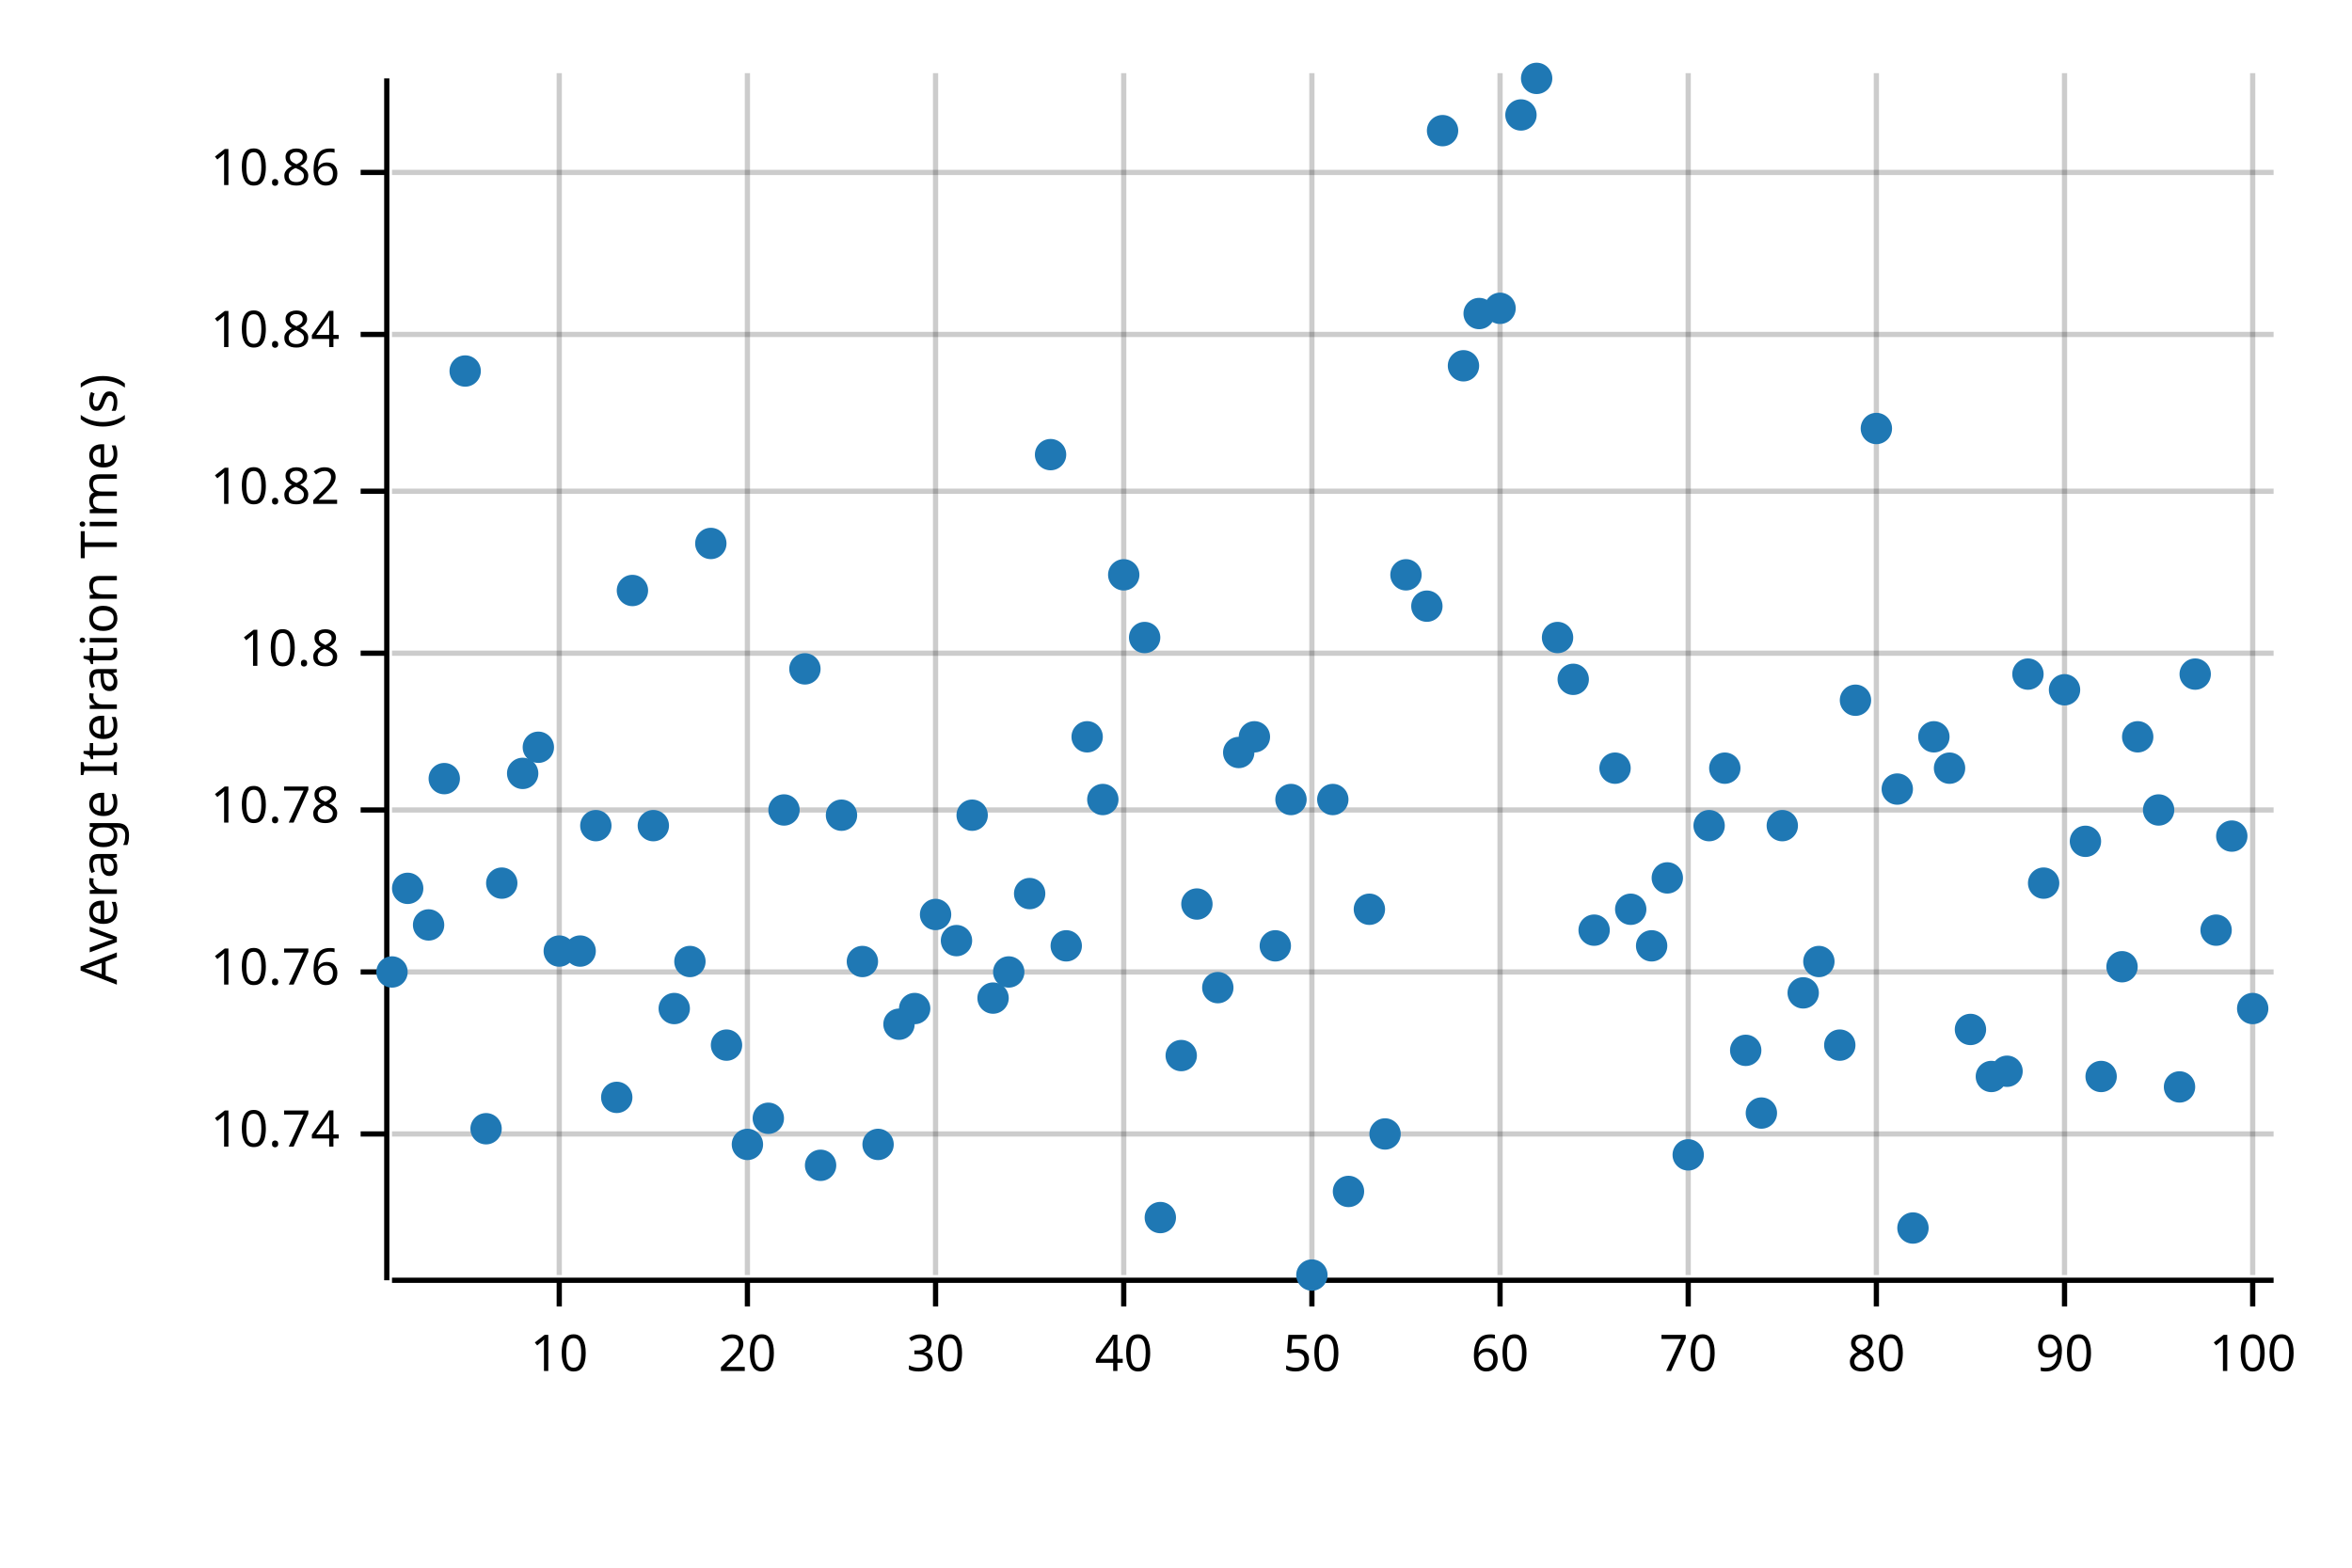
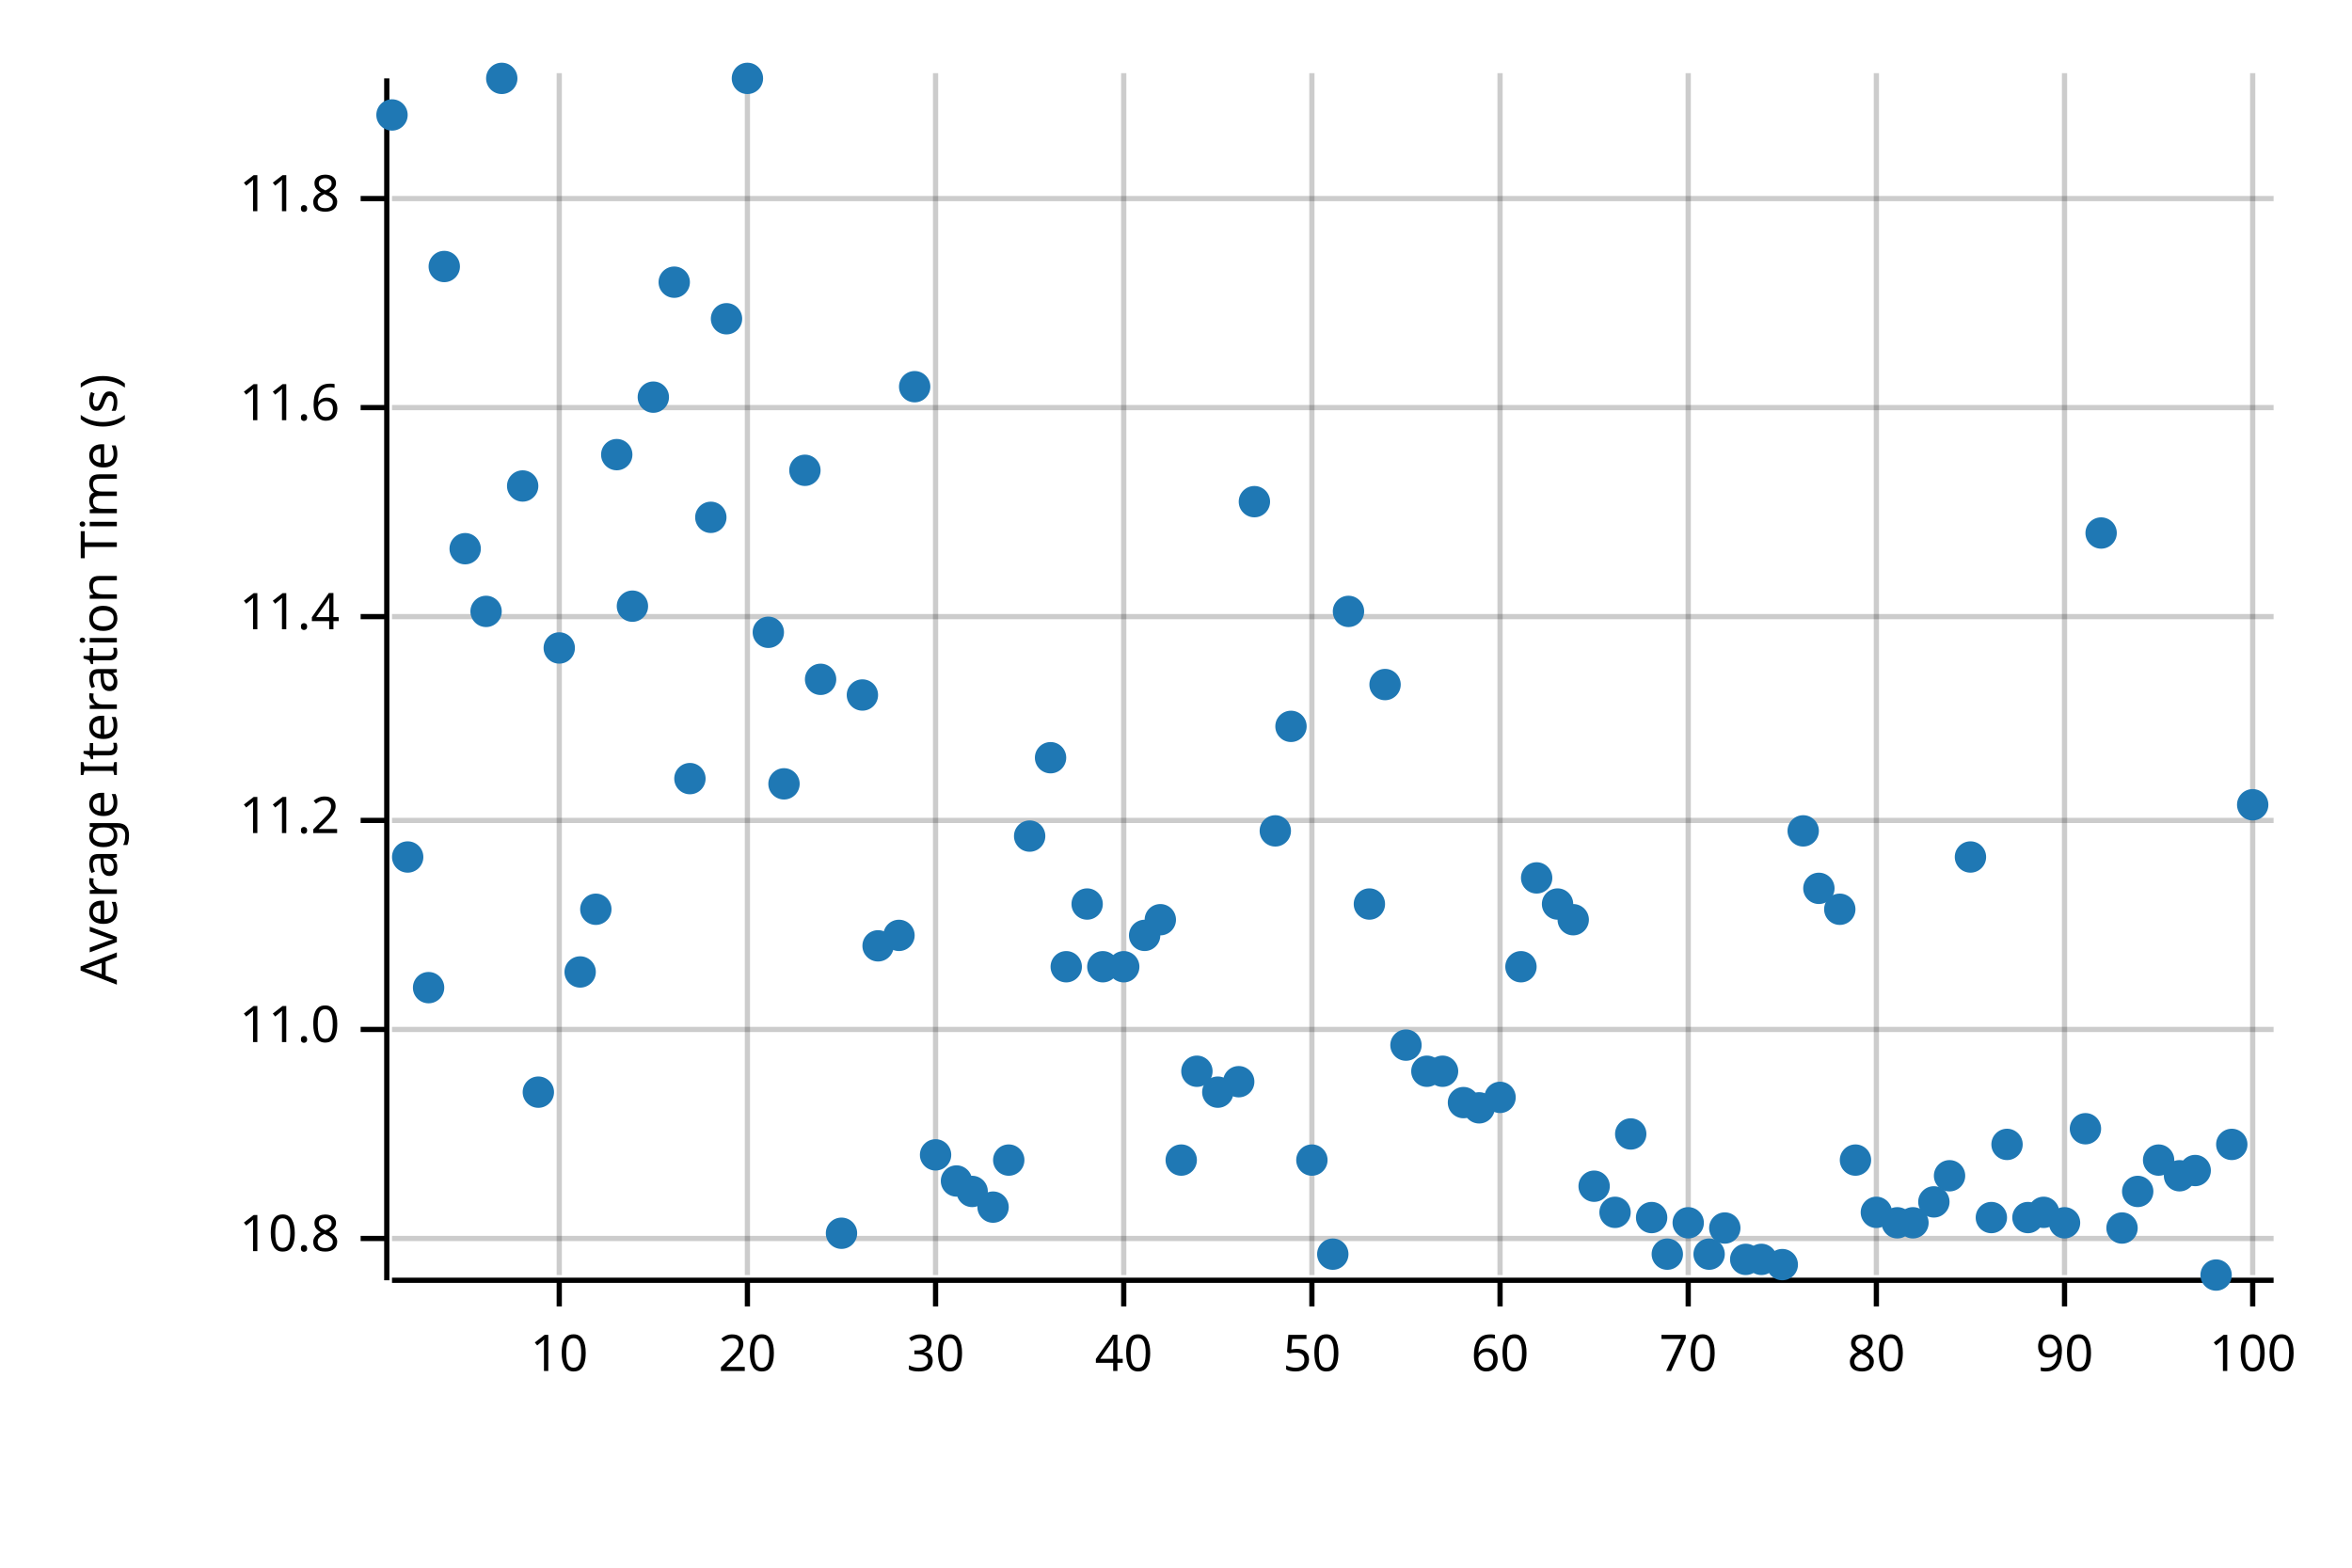
<svg xmlns="http://www.w3.org/2000/svg" width="450" height="300" viewBox="0 0 450 300">
  <text x="15" y="130" dy="0.76em" text-anchor="middle" font-family="sans-serif" font-size="9.677" opacity="1" fill="#000000" transform="rotate(270, 15, 130)">
Average Iteration Time (s)
</text>
  <line opacity="0.2" stroke="#000000" stroke-width="1" x1="107" y1="244" x2="107" y2="14" />
  <line opacity="0.2" stroke="#000000" stroke-width="1" x1="143" y1="244" x2="143" y2="14" />
  <line opacity="0.2" stroke="#000000" stroke-width="1" x1="179" y1="244" x2="179" y2="14" />
  <line opacity="0.2" stroke="#000000" stroke-width="1" x1="215" y1="244" x2="215" y2="14" />
  <line opacity="0.2" stroke="#000000" stroke-width="1" x1="251" y1="244" x2="251" y2="14" />
  <line opacity="0.2" stroke="#000000" stroke-width="1" x1="287" y1="244" x2="287" y2="14" />
  <line opacity="0.2" stroke="#000000" stroke-width="1" x1="323" y1="244" x2="323" y2="14" />
  <line opacity="0.2" stroke="#000000" stroke-width="1" x1="359" y1="244" x2="359" y2="14" />
  <line opacity="0.2" stroke="#000000" stroke-width="1" x1="395" y1="244" x2="395" y2="14" />
  <line opacity="0.2" stroke="#000000" stroke-width="1" x1="431" y1="244" x2="431" y2="14" />
-   <line opacity="0.2" stroke="#000000" stroke-width="1" x1="75" y1="217" x2="435" y2="217" />
-   <line opacity="0.2" stroke="#000000" stroke-width="1" x1="75" y1="186" x2="435" y2="186" />
-   <line opacity="0.2" stroke="#000000" stroke-width="1" x1="75" y1="155" x2="435" y2="155" />
-   <line opacity="0.2" stroke="#000000" stroke-width="1" x1="75" y1="125" x2="435" y2="125" />
-   <line opacity="0.2" stroke="#000000" stroke-width="1" x1="75" y1="94" x2="435" y2="94" />
-   <line opacity="0.2" stroke="#000000" stroke-width="1" x1="75" y1="64" x2="435" y2="64" />
-   <line opacity="0.2" stroke="#000000" stroke-width="1" x1="75" y1="33" x2="435" y2="33" />
+   <line opacity="0.2" stroke="#000000" stroke-width="1" x1="75" y1="237" x2="435" y2="237" />
+   <line opacity="0.2" stroke="#000000" stroke-width="1" x1="75" y1="197" x2="435" y2="197" />
+   <line opacity="0.2" stroke="#000000" stroke-width="1" x1="75" y1="157" x2="435" y2="157" />
+   <line opacity="0.2" stroke="#000000" stroke-width="1" x1="75" y1="118" x2="435" y2="118" />
+   <line opacity="0.2" stroke="#000000" stroke-width="1" x1="75" y1="78" x2="435" y2="78" />
+   <line opacity="0.2" stroke="#000000" stroke-width="1" x1="75" y1="38" x2="435" y2="38" />
  <polyline fill="none" opacity="1" stroke="#000000" stroke-width="1" points="74,15 74,245 " />
-   <text x="65" y="217" dy="0.5ex" text-anchor="end" font-family="sans-serif" font-size="9.677" opacity="1" fill="#000000">
- 10.74
- </text>
-   <polyline fill="none" opacity="1" stroke="#000000" stroke-width="1" points="69,217 74,217 " />
-   <text x="65" y="186" dy="0.5ex" text-anchor="end" font-family="sans-serif" font-size="9.677" opacity="1" fill="#000000">
- 10.76
- </text>
-   <polyline fill="none" opacity="1" stroke="#000000" stroke-width="1" points="69,186 74,186 " />
-   <text x="65" y="155" dy="0.5ex" text-anchor="end" font-family="sans-serif" font-size="9.677" opacity="1" fill="#000000">
- 10.78
- </text>
-   <polyline fill="none" opacity="1" stroke="#000000" stroke-width="1" points="69,155 74,155 " />
-   <text x="65" y="125" dy="0.5ex" text-anchor="end" font-family="sans-serif" font-size="9.677" opacity="1" fill="#000000">
+   <text x="65" y="237" dy="0.5ex" text-anchor="end" font-family="sans-serif" font-size="9.677" opacity="1" fill="#000000">
10.8
</text>
-   <polyline fill="none" opacity="1" stroke="#000000" stroke-width="1" points="69,125 74,125 " />
-   <text x="65" y="94" dy="0.5ex" text-anchor="end" font-family="sans-serif" font-size="9.677" opacity="1" fill="#000000">
- 10.82
+   <polyline fill="none" opacity="1" stroke="#000000" stroke-width="1" points="69,237 74,237 " />
+   <text x="65" y="197" dy="0.5ex" text-anchor="end" font-family="sans-serif" font-size="9.677" opacity="1" fill="#000000">
+ 11.0
</text>
-   <polyline fill="none" opacity="1" stroke="#000000" stroke-width="1" points="69,94 74,94 " />
-   <text x="65" y="64" dy="0.5ex" text-anchor="end" font-family="sans-serif" font-size="9.677" opacity="1" fill="#000000">
- 10.84
+   <polyline fill="none" opacity="1" stroke="#000000" stroke-width="1" points="69,197 74,197 " />
+   <text x="65" y="157" dy="0.5ex" text-anchor="end" font-family="sans-serif" font-size="9.677" opacity="1" fill="#000000">
+ 11.2
</text>
-   <polyline fill="none" opacity="1" stroke="#000000" stroke-width="1" points="69,64 74,64 " />
-   <text x="65" y="33" dy="0.5ex" text-anchor="end" font-family="sans-serif" font-size="9.677" opacity="1" fill="#000000">
- 10.86
+   <polyline fill="none" opacity="1" stroke="#000000" stroke-width="1" points="69,157 74,157 " />
+   <text x="65" y="118" dy="0.5ex" text-anchor="end" font-family="sans-serif" font-size="9.677" opacity="1" fill="#000000">
+ 11.4
</text>
-   <polyline fill="none" opacity="1" stroke="#000000" stroke-width="1" points="69,33 74,33 " />
+   <polyline fill="none" opacity="1" stroke="#000000" stroke-width="1" points="69,118 74,118 " />
+   <text x="65" y="78" dy="0.5ex" text-anchor="end" font-family="sans-serif" font-size="9.677" opacity="1" fill="#000000">
+ 11.6
+ </text>
+   <polyline fill="none" opacity="1" stroke="#000000" stroke-width="1" points="69,78 74,78 " />
+   <text x="65" y="38" dy="0.5ex" text-anchor="end" font-family="sans-serif" font-size="9.677" opacity="1" fill="#000000">
+ 11.8
+ </text>
+   <polyline fill="none" opacity="1" stroke="#000000" stroke-width="1" points="69,38 74,38 " />
  <polyline fill="none" opacity="1" stroke="#000000" stroke-width="1" points="75,245 435,245 " />
  <text x="107" y="255" dy="0.76em" text-anchor="middle" font-family="sans-serif" font-size="9.677" opacity="1" fill="#000000">
10
</text>
  <polyline fill="none" opacity="1" stroke="#000000" stroke-width="1" points="107,245 107,250 " />
  <text x="143" y="255" dy="0.76em" text-anchor="middle" font-family="sans-serif" font-size="9.677" opacity="1" fill="#000000">
20
</text>
  <polyline fill="none" opacity="1" stroke="#000000" stroke-width="1" points="143,245 143,250 " />
  <text x="179" y="255" dy="0.76em" text-anchor="middle" font-family="sans-serif" font-size="9.677" opacity="1" fill="#000000">
30
</text>
  <polyline fill="none" opacity="1" stroke="#000000" stroke-width="1" points="179,245 179,250 " />
  <text x="215" y="255" dy="0.76em" text-anchor="middle" font-family="sans-serif" font-size="9.677" opacity="1" fill="#000000">
40
</text>
  <polyline fill="none" opacity="1" stroke="#000000" stroke-width="1" points="215,245 215,250 " />
  <text x="251" y="255" dy="0.76em" text-anchor="middle" font-family="sans-serif" font-size="9.677" opacity="1" fill="#000000">
50
</text>
  <polyline fill="none" opacity="1" stroke="#000000" stroke-width="1" points="251,245 251,250 " />
  <text x="287" y="255" dy="0.76em" text-anchor="middle" font-family="sans-serif" font-size="9.677" opacity="1" fill="#000000">
60
</text>
  <polyline fill="none" opacity="1" stroke="#000000" stroke-width="1" points="287,245 287,250 " />
  <text x="323" y="255" dy="0.76em" text-anchor="middle" font-family="sans-serif" font-size="9.677" opacity="1" fill="#000000">
70
</text>
  <polyline fill="none" opacity="1" stroke="#000000" stroke-width="1" points="323,245 323,250 " />
  <text x="359" y="255" dy="0.76em" text-anchor="middle" font-family="sans-serif" font-size="9.677" opacity="1" fill="#000000">
80
</text>
  <polyline fill="none" opacity="1" stroke="#000000" stroke-width="1" points="359,245 359,250 " />
  <text x="395" y="255" dy="0.76em" text-anchor="middle" font-family="sans-serif" font-size="9.677" opacity="1" fill="#000000">
90
</text>
  <polyline fill="none" opacity="1" stroke="#000000" stroke-width="1" points="395,245 395,250 " />
  <text x="431" y="255" dy="0.76em" text-anchor="middle" font-family="sans-serif" font-size="9.677" opacity="1" fill="#000000">
100
</text>
  <polyline fill="none" opacity="1" stroke="#000000" stroke-width="1" points="431,245 431,250 " />
-   <circle cx="75" cy="186" r="3" opacity="1" fill="#1F78B4" stroke="none" />
-   <circle cx="78" cy="170" r="3" opacity="1" fill="#1F78B4" stroke="none" />
-   <circle cx="82" cy="177" r="3" opacity="1" fill="#1F78B4" stroke="none" />
-   <circle cx="85" cy="149" r="3" opacity="1" fill="#1F78B4" stroke="none" />
-   <circle cx="89" cy="71" r="3" opacity="1" fill="#1F78B4" stroke="none" />
-   <circle cx="93" cy="216" r="3" opacity="1" fill="#1F78B4" stroke="none" />
-   <circle cx="96" cy="169" r="3" opacity="1" fill="#1F78B4" stroke="none" />
-   <circle cx="100" cy="148" r="3" opacity="1" fill="#1F78B4" stroke="none" />
-   <circle cx="103" cy="143" r="3" opacity="1" fill="#1F78B4" stroke="none" />
-   <circle cx="107" cy="182" r="3" opacity="1" fill="#1F78B4" stroke="none" />
-   <circle cx="111" cy="182" r="3" opacity="1" fill="#1F78B4" stroke="none" />
-   <circle cx="114" cy="158" r="3" opacity="1" fill="#1F78B4" stroke="none" />
-   <circle cx="118" cy="210" r="3" opacity="1" fill="#1F78B4" stroke="none" />
-   <circle cx="121" cy="113" r="3" opacity="1" fill="#1F78B4" stroke="none" />
-   <circle cx="125" cy="158" r="3" opacity="1" fill="#1F78B4" stroke="none" />
-   <circle cx="129" cy="193" r="3" opacity="1" fill="#1F78B4" stroke="none" />
-   <circle cx="132" cy="184" r="3" opacity="1" fill="#1F78B4" stroke="none" />
-   <circle cx="136" cy="104" r="3" opacity="1" fill="#1F78B4" stroke="none" />
-   <circle cx="139" cy="200" r="3" opacity="1" fill="#1F78B4" stroke="none" />
-   <circle cx="143" cy="219" r="3" opacity="1" fill="#1F78B4" stroke="none" />
-   <circle cx="147" cy="214" r="3" opacity="1" fill="#1F78B4" stroke="none" />
-   <circle cx="150" cy="155" r="3" opacity="1" fill="#1F78B4" stroke="none" />
-   <circle cx="154" cy="128" r="3" opacity="1" fill="#1F78B4" stroke="none" />
-   <circle cx="157" cy="223" r="3" opacity="1" fill="#1F78B4" stroke="none" />
-   <circle cx="161" cy="156" r="3" opacity="1" fill="#1F78B4" stroke="none" />
-   <circle cx="165" cy="184" r="3" opacity="1" fill="#1F78B4" stroke="none" />
-   <circle cx="168" cy="219" r="3" opacity="1" fill="#1F78B4" stroke="none" />
-   <circle cx="172" cy="196" r="3" opacity="1" fill="#1F78B4" stroke="none" />
-   <circle cx="175" cy="193" r="3" opacity="1" fill="#1F78B4" stroke="none" />
-   <circle cx="179" cy="175" r="3" opacity="1" fill="#1F78B4" stroke="none" />
-   <circle cx="183" cy="180" r="3" opacity="1" fill="#1F78B4" stroke="none" />
-   <circle cx="186" cy="156" r="3" opacity="1" fill="#1F78B4" stroke="none" />
-   <circle cx="190" cy="191" r="3" opacity="1" fill="#1F78B4" stroke="none" />
-   <circle cx="193" cy="186" r="3" opacity="1" fill="#1F78B4" stroke="none" />
-   <circle cx="197" cy="171" r="3" opacity="1" fill="#1F78B4" stroke="none" />
-   <circle cx="201" cy="87" r="3" opacity="1" fill="#1F78B4" stroke="none" />
-   <circle cx="204" cy="181" r="3" opacity="1" fill="#1F78B4" stroke="none" />
-   <circle cx="208" cy="141" r="3" opacity="1" fill="#1F78B4" stroke="none" />
-   <circle cx="211" cy="153" r="3" opacity="1" fill="#1F78B4" stroke="none" />
-   <circle cx="215" cy="110" r="3" opacity="1" fill="#1F78B4" stroke="none" />
-   <circle cx="219" cy="122" r="3" opacity="1" fill="#1F78B4" stroke="none" />
-   <circle cx="222" cy="233" r="3" opacity="1" fill="#1F78B4" stroke="none" />
-   <circle cx="226" cy="202" r="3" opacity="1" fill="#1F78B4" stroke="none" />
-   <circle cx="229" cy="173" r="3" opacity="1" fill="#1F78B4" stroke="none" />
-   <circle cx="233" cy="189" r="3" opacity="1" fill="#1F78B4" stroke="none" />
-   <circle cx="237" cy="144" r="3" opacity="1" fill="#1F78B4" stroke="none" />
-   <circle cx="240" cy="141" r="3" opacity="1" fill="#1F78B4" stroke="none" />
-   <circle cx="244" cy="181" r="3" opacity="1" fill="#1F78B4" stroke="none" />
-   <circle cx="247" cy="153" r="3" opacity="1" fill="#1F78B4" stroke="none" />
-   <circle cx="251" cy="244" r="3" opacity="1" fill="#1F78B4" stroke="none" />
-   <circle cx="255" cy="153" r="3" opacity="1" fill="#1F78B4" stroke="none" />
-   <circle cx="258" cy="228" r="3" opacity="1" fill="#1F78B4" stroke="none" />
-   <circle cx="262" cy="174" r="3" opacity="1" fill="#1F78B4" stroke="none" />
-   <circle cx="265" cy="217" r="3" opacity="1" fill="#1F78B4" stroke="none" />
-   <circle cx="269" cy="110" r="3" opacity="1" fill="#1F78B4" stroke="none" />
-   <circle cx="273" cy="116" r="3" opacity="1" fill="#1F78B4" stroke="none" />
-   <circle cx="276" cy="25" r="3" opacity="1" fill="#1F78B4" stroke="none" />
-   <circle cx="280" cy="70" r="3" opacity="1" fill="#1F78B4" stroke="none" />
-   <circle cx="283" cy="60" r="3" opacity="1" fill="#1F78B4" stroke="none" />
-   <circle cx="287" cy="59" r="3" opacity="1" fill="#1F78B4" stroke="none" />
-   <circle cx="291" cy="22" r="3" opacity="1" fill="#1F78B4" stroke="none" />
-   <circle cx="294" cy="15" r="3" opacity="1" fill="#1F78B4" stroke="none" />
-   <circle cx="298" cy="122" r="3" opacity="1" fill="#1F78B4" stroke="none" />
-   <circle cx="301" cy="130" r="3" opacity="1" fill="#1F78B4" stroke="none" />
-   <circle cx="305" cy="178" r="3" opacity="1" fill="#1F78B4" stroke="none" />
-   <circle cx="309" cy="147" r="3" opacity="1" fill="#1F78B4" stroke="none" />
-   <circle cx="312" cy="174" r="3" opacity="1" fill="#1F78B4" stroke="none" />
-   <circle cx="316" cy="181" r="3" opacity="1" fill="#1F78B4" stroke="none" />
-   <circle cx="319" cy="168" r="3" opacity="1" fill="#1F78B4" stroke="none" />
-   <circle cx="323" cy="221" r="3" opacity="1" fill="#1F78B4" stroke="none" />
-   <circle cx="327" cy="158" r="3" opacity="1" fill="#1F78B4" stroke="none" />
-   <circle cx="330" cy="147" r="3" opacity="1" fill="#1F78B4" stroke="none" />
-   <circle cx="334" cy="201" r="3" opacity="1" fill="#1F78B4" stroke="none" />
-   <circle cx="337" cy="213" r="3" opacity="1" fill="#1F78B4" stroke="none" />
-   <circle cx="341" cy="158" r="3" opacity="1" fill="#1F78B4" stroke="none" />
-   <circle cx="345" cy="190" r="3" opacity="1" fill="#1F78B4" stroke="none" />
-   <circle cx="348" cy="184" r="3" opacity="1" fill="#1F78B4" stroke="none" />
-   <circle cx="352" cy="200" r="3" opacity="1" fill="#1F78B4" stroke="none" />
-   <circle cx="355" cy="134" r="3" opacity="1" fill="#1F78B4" stroke="none" />
-   <circle cx="359" cy="82" r="3" opacity="1" fill="#1F78B4" stroke="none" />
-   <circle cx="363" cy="151" r="3" opacity="1" fill="#1F78B4" stroke="none" />
-   <circle cx="366" cy="235" r="3" opacity="1" fill="#1F78B4" stroke="none" />
-   <circle cx="370" cy="141" r="3" opacity="1" fill="#1F78B4" stroke="none" />
-   <circle cx="373" cy="147" r="3" opacity="1" fill="#1F78B4" stroke="none" />
-   <circle cx="377" cy="197" r="3" opacity="1" fill="#1F78B4" stroke="none" />
-   <circle cx="381" cy="206" r="3" opacity="1" fill="#1F78B4" stroke="none" />
-   <circle cx="384" cy="205" r="3" opacity="1" fill="#1F78B4" stroke="none" />
-   <circle cx="388" cy="129" r="3" opacity="1" fill="#1F78B4" stroke="none" />
-   <circle cx="391" cy="169" r="3" opacity="1" fill="#1F78B4" stroke="none" />
-   <circle cx="395" cy="132" r="3" opacity="1" fill="#1F78B4" stroke="none" />
-   <circle cx="399" cy="161" r="3" opacity="1" fill="#1F78B4" stroke="none" />
-   <circle cx="402" cy="206" r="3" opacity="1" fill="#1F78B4" stroke="none" />
-   <circle cx="406" cy="185" r="3" opacity="1" fill="#1F78B4" stroke="none" />
-   <circle cx="409" cy="141" r="3" opacity="1" fill="#1F78B4" stroke="none" />
-   <circle cx="413" cy="155" r="3" opacity="1" fill="#1F78B4" stroke="none" />
-   <circle cx="417" cy="208" r="3" opacity="1" fill="#1F78B4" stroke="none" />
-   <circle cx="420" cy="129" r="3" opacity="1" fill="#1F78B4" stroke="none" />
-   <circle cx="424" cy="178" r="3" opacity="1" fill="#1F78B4" stroke="none" />
-   <circle cx="427" cy="160" r="3" opacity="1" fill="#1F78B4" stroke="none" />
-   <circle cx="431" cy="193" r="3" opacity="1" fill="#1F78B4" stroke="none" />
+   <circle cx="75" cy="22" r="3" opacity="1" fill="#1F78B4" stroke="none" />
+   <circle cx="78" cy="164" r="3" opacity="1" fill="#1F78B4" stroke="none" />
+   <circle cx="82" cy="189" r="3" opacity="1" fill="#1F78B4" stroke="none" />
+   <circle cx="85" cy="51" r="3" opacity="1" fill="#1F78B4" stroke="none" />
+   <circle cx="89" cy="105" r="3" opacity="1" fill="#1F78B4" stroke="none" />
+   <circle cx="93" cy="117" r="3" opacity="1" fill="#1F78B4" stroke="none" />
+   <circle cx="96" cy="15" r="3" opacity="1" fill="#1F78B4" stroke="none" />
+   <circle cx="100" cy="93" r="3" opacity="1" fill="#1F78B4" stroke="none" />
+   <circle cx="103" cy="209" r="3" opacity="1" fill="#1F78B4" stroke="none" />
+   <circle cx="107" cy="124" r="3" opacity="1" fill="#1F78B4" stroke="none" />
+   <circle cx="111" cy="186" r="3" opacity="1" fill="#1F78B4" stroke="none" />
+   <circle cx="114" cy="174" r="3" opacity="1" fill="#1F78B4" stroke="none" />
+   <circle cx="118" cy="87" r="3" opacity="1" fill="#1F78B4" stroke="none" />
+   <circle cx="121" cy="116" r="3" opacity="1" fill="#1F78B4" stroke="none" />
+   <circle cx="125" cy="76" r="3" opacity="1" fill="#1F78B4" stroke="none" />
+   <circle cx="129" cy="54" r="3" opacity="1" fill="#1F78B4" stroke="none" />
+   <circle cx="132" cy="149" r="3" opacity="1" fill="#1F78B4" stroke="none" />
+   <circle cx="136" cy="99" r="3" opacity="1" fill="#1F78B4" stroke="none" />
+   <circle cx="139" cy="61" r="3" opacity="1" fill="#1F78B4" stroke="none" />
+   <circle cx="143" cy="15" r="3" opacity="1" fill="#1F78B4" stroke="none" />
+   <circle cx="147" cy="121" r="3" opacity="1" fill="#1F78B4" stroke="none" />
+   <circle cx="150" cy="150" r="3" opacity="1" fill="#1F78B4" stroke="none" />
+   <circle cx="154" cy="90" r="3" opacity="1" fill="#1F78B4" stroke="none" />
+   <circle cx="157" cy="130" r="3" opacity="1" fill="#1F78B4" stroke="none" />
+   <circle cx="161" cy="236" r="3" opacity="1" fill="#1F78B4" stroke="none" />
+   <circle cx="165" cy="133" r="3" opacity="1" fill="#1F78B4" stroke="none" />
+   <circle cx="168" cy="181" r="3" opacity="1" fill="#1F78B4" stroke="none" />
+   <circle cx="172" cy="179" r="3" opacity="1" fill="#1F78B4" stroke="none" />
+   <circle cx="175" cy="74" r="3" opacity="1" fill="#1F78B4" stroke="none" />
+   <circle cx="179" cy="221" r="3" opacity="1" fill="#1F78B4" stroke="none" />
+   <circle cx="183" cy="226" r="3" opacity="1" fill="#1F78B4" stroke="none" />
+   <circle cx="186" cy="228" r="3" opacity="1" fill="#1F78B4" stroke="none" />
+   <circle cx="190" cy="231" r="3" opacity="1" fill="#1F78B4" stroke="none" />
+   <circle cx="193" cy="222" r="3" opacity="1" fill="#1F78B4" stroke="none" />
+   <circle cx="197" cy="160" r="3" opacity="1" fill="#1F78B4" stroke="none" />
+   <circle cx="201" cy="145" r="3" opacity="1" fill="#1F78B4" stroke="none" />
+   <circle cx="204" cy="185" r="3" opacity="1" fill="#1F78B4" stroke="none" />
+   <circle cx="208" cy="173" r="3" opacity="1" fill="#1F78B4" stroke="none" />
+   <circle cx="211" cy="185" r="3" opacity="1" fill="#1F78B4" stroke="none" />
+   <circle cx="215" cy="185" r="3" opacity="1" fill="#1F78B4" stroke="none" />
+   <circle cx="219" cy="179" r="3" opacity="1" fill="#1F78B4" stroke="none" />
+   <circle cx="222" cy="176" r="3" opacity="1" fill="#1F78B4" stroke="none" />
+   <circle cx="226" cy="222" r="3" opacity="1" fill="#1F78B4" stroke="none" />
+   <circle cx="229" cy="205" r="3" opacity="1" fill="#1F78B4" stroke="none" />
+   <circle cx="233" cy="209" r="3" opacity="1" fill="#1F78B4" stroke="none" />
+   <circle cx="237" cy="207" r="3" opacity="1" fill="#1F78B4" stroke="none" />
+   <circle cx="240" cy="96" r="3" opacity="1" fill="#1F78B4" stroke="none" />
+   <circle cx="244" cy="159" r="3" opacity="1" fill="#1F78B4" stroke="none" />
+   <circle cx="247" cy="139" r="3" opacity="1" fill="#1F78B4" stroke="none" />
+   <circle cx="251" cy="222" r="3" opacity="1" fill="#1F78B4" stroke="none" />
+   <circle cx="255" cy="240" r="3" opacity="1" fill="#1F78B4" stroke="none" />
+   <circle cx="258" cy="117" r="3" opacity="1" fill="#1F78B4" stroke="none" />
+   <circle cx="262" cy="173" r="3" opacity="1" fill="#1F78B4" stroke="none" />
+   <circle cx="265" cy="131" r="3" opacity="1" fill="#1F78B4" stroke="none" />
+   <circle cx="269" cy="200" r="3" opacity="1" fill="#1F78B4" stroke="none" />
+   <circle cx="273" cy="205" r="3" opacity="1" fill="#1F78B4" stroke="none" />
+   <circle cx="276" cy="205" r="3" opacity="1" fill="#1F78B4" stroke="none" />
+   <circle cx="280" cy="211" r="3" opacity="1" fill="#1F78B4" stroke="none" />
+   <circle cx="283" cy="212" r="3" opacity="1" fill="#1F78B4" stroke="none" />
+   <circle cx="287" cy="210" r="3" opacity="1" fill="#1F78B4" stroke="none" />
+   <circle cx="291" cy="185" r="3" opacity="1" fill="#1F78B4" stroke="none" />
+   <circle cx="294" cy="168" r="3" opacity="1" fill="#1F78B4" stroke="none" />
+   <circle cx="298" cy="173" r="3" opacity="1" fill="#1F78B4" stroke="none" />
+   <circle cx="301" cy="176" r="3" opacity="1" fill="#1F78B4" stroke="none" />
+   <circle cx="305" cy="227" r="3" opacity="1" fill="#1F78B4" stroke="none" />
+   <circle cx="309" cy="232" r="3" opacity="1" fill="#1F78B4" stroke="none" />
+   <circle cx="312" cy="217" r="3" opacity="1" fill="#1F78B4" stroke="none" />
+   <circle cx="316" cy="233" r="3" opacity="1" fill="#1F78B4" stroke="none" />
+   <circle cx="319" cy="240" r="3" opacity="1" fill="#1F78B4" stroke="none" />
+   <circle cx="323" cy="234" r="3" opacity="1" fill="#1F78B4" stroke="none" />
+   <circle cx="327" cy="240" r="3" opacity="1" fill="#1F78B4" stroke="none" />
+   <circle cx="330" cy="235" r="3" opacity="1" fill="#1F78B4" stroke="none" />
+   <circle cx="334" cy="241" r="3" opacity="1" fill="#1F78B4" stroke="none" />
+   <circle cx="337" cy="241" r="3" opacity="1" fill="#1F78B4" stroke="none" />
+   <circle cx="341" cy="242" r="3" opacity="1" fill="#1F78B4" stroke="none" />
+   <circle cx="345" cy="159" r="3" opacity="1" fill="#1F78B4" stroke="none" />
+   <circle cx="348" cy="170" r="3" opacity="1" fill="#1F78B4" stroke="none" />
+   <circle cx="352" cy="174" r="3" opacity="1" fill="#1F78B4" stroke="none" />
+   <circle cx="355" cy="222" r="3" opacity="1" fill="#1F78B4" stroke="none" />
+   <circle cx="359" cy="232" r="3" opacity="1" fill="#1F78B4" stroke="none" />
+   <circle cx="363" cy="234" r="3" opacity="1" fill="#1F78B4" stroke="none" />
+   <circle cx="366" cy="234" r="3" opacity="1" fill="#1F78B4" stroke="none" />
+   <circle cx="370" cy="230" r="3" opacity="1" fill="#1F78B4" stroke="none" />
+   <circle cx="373" cy="225" r="3" opacity="1" fill="#1F78B4" stroke="none" />
+   <circle cx="377" cy="164" r="3" opacity="1" fill="#1F78B4" stroke="none" />
+   <circle cx="381" cy="233" r="3" opacity="1" fill="#1F78B4" stroke="none" />
+   <circle cx="384" cy="219" r="3" opacity="1" fill="#1F78B4" stroke="none" />
+   <circle cx="388" cy="233" r="3" opacity="1" fill="#1F78B4" stroke="none" />
+   <circle cx="391" cy="232" r="3" opacity="1" fill="#1F78B4" stroke="none" />
+   <circle cx="395" cy="234" r="3" opacity="1" fill="#1F78B4" stroke="none" />
+   <circle cx="399" cy="216" r="3" opacity="1" fill="#1F78B4" stroke="none" />
+   <circle cx="402" cy="102" r="3" opacity="1" fill="#1F78B4" stroke="none" />
+   <circle cx="406" cy="235" r="3" opacity="1" fill="#1F78B4" stroke="none" />
+   <circle cx="409" cy="228" r="3" opacity="1" fill="#1F78B4" stroke="none" />
+   <circle cx="413" cy="222" r="3" opacity="1" fill="#1F78B4" stroke="none" />
+   <circle cx="417" cy="225" r="3" opacity="1" fill="#1F78B4" stroke="none" />
+   <circle cx="420" cy="224" r="3" opacity="1" fill="#1F78B4" stroke="none" />
+   <circle cx="424" cy="244" r="3" opacity="1" fill="#1F78B4" stroke="none" />
+   <circle cx="427" cy="219" r="3" opacity="1" fill="#1F78B4" stroke="none" />
+   <circle cx="431" cy="154" r="3" opacity="1" fill="#1F78B4" stroke="none" />
</svg>
